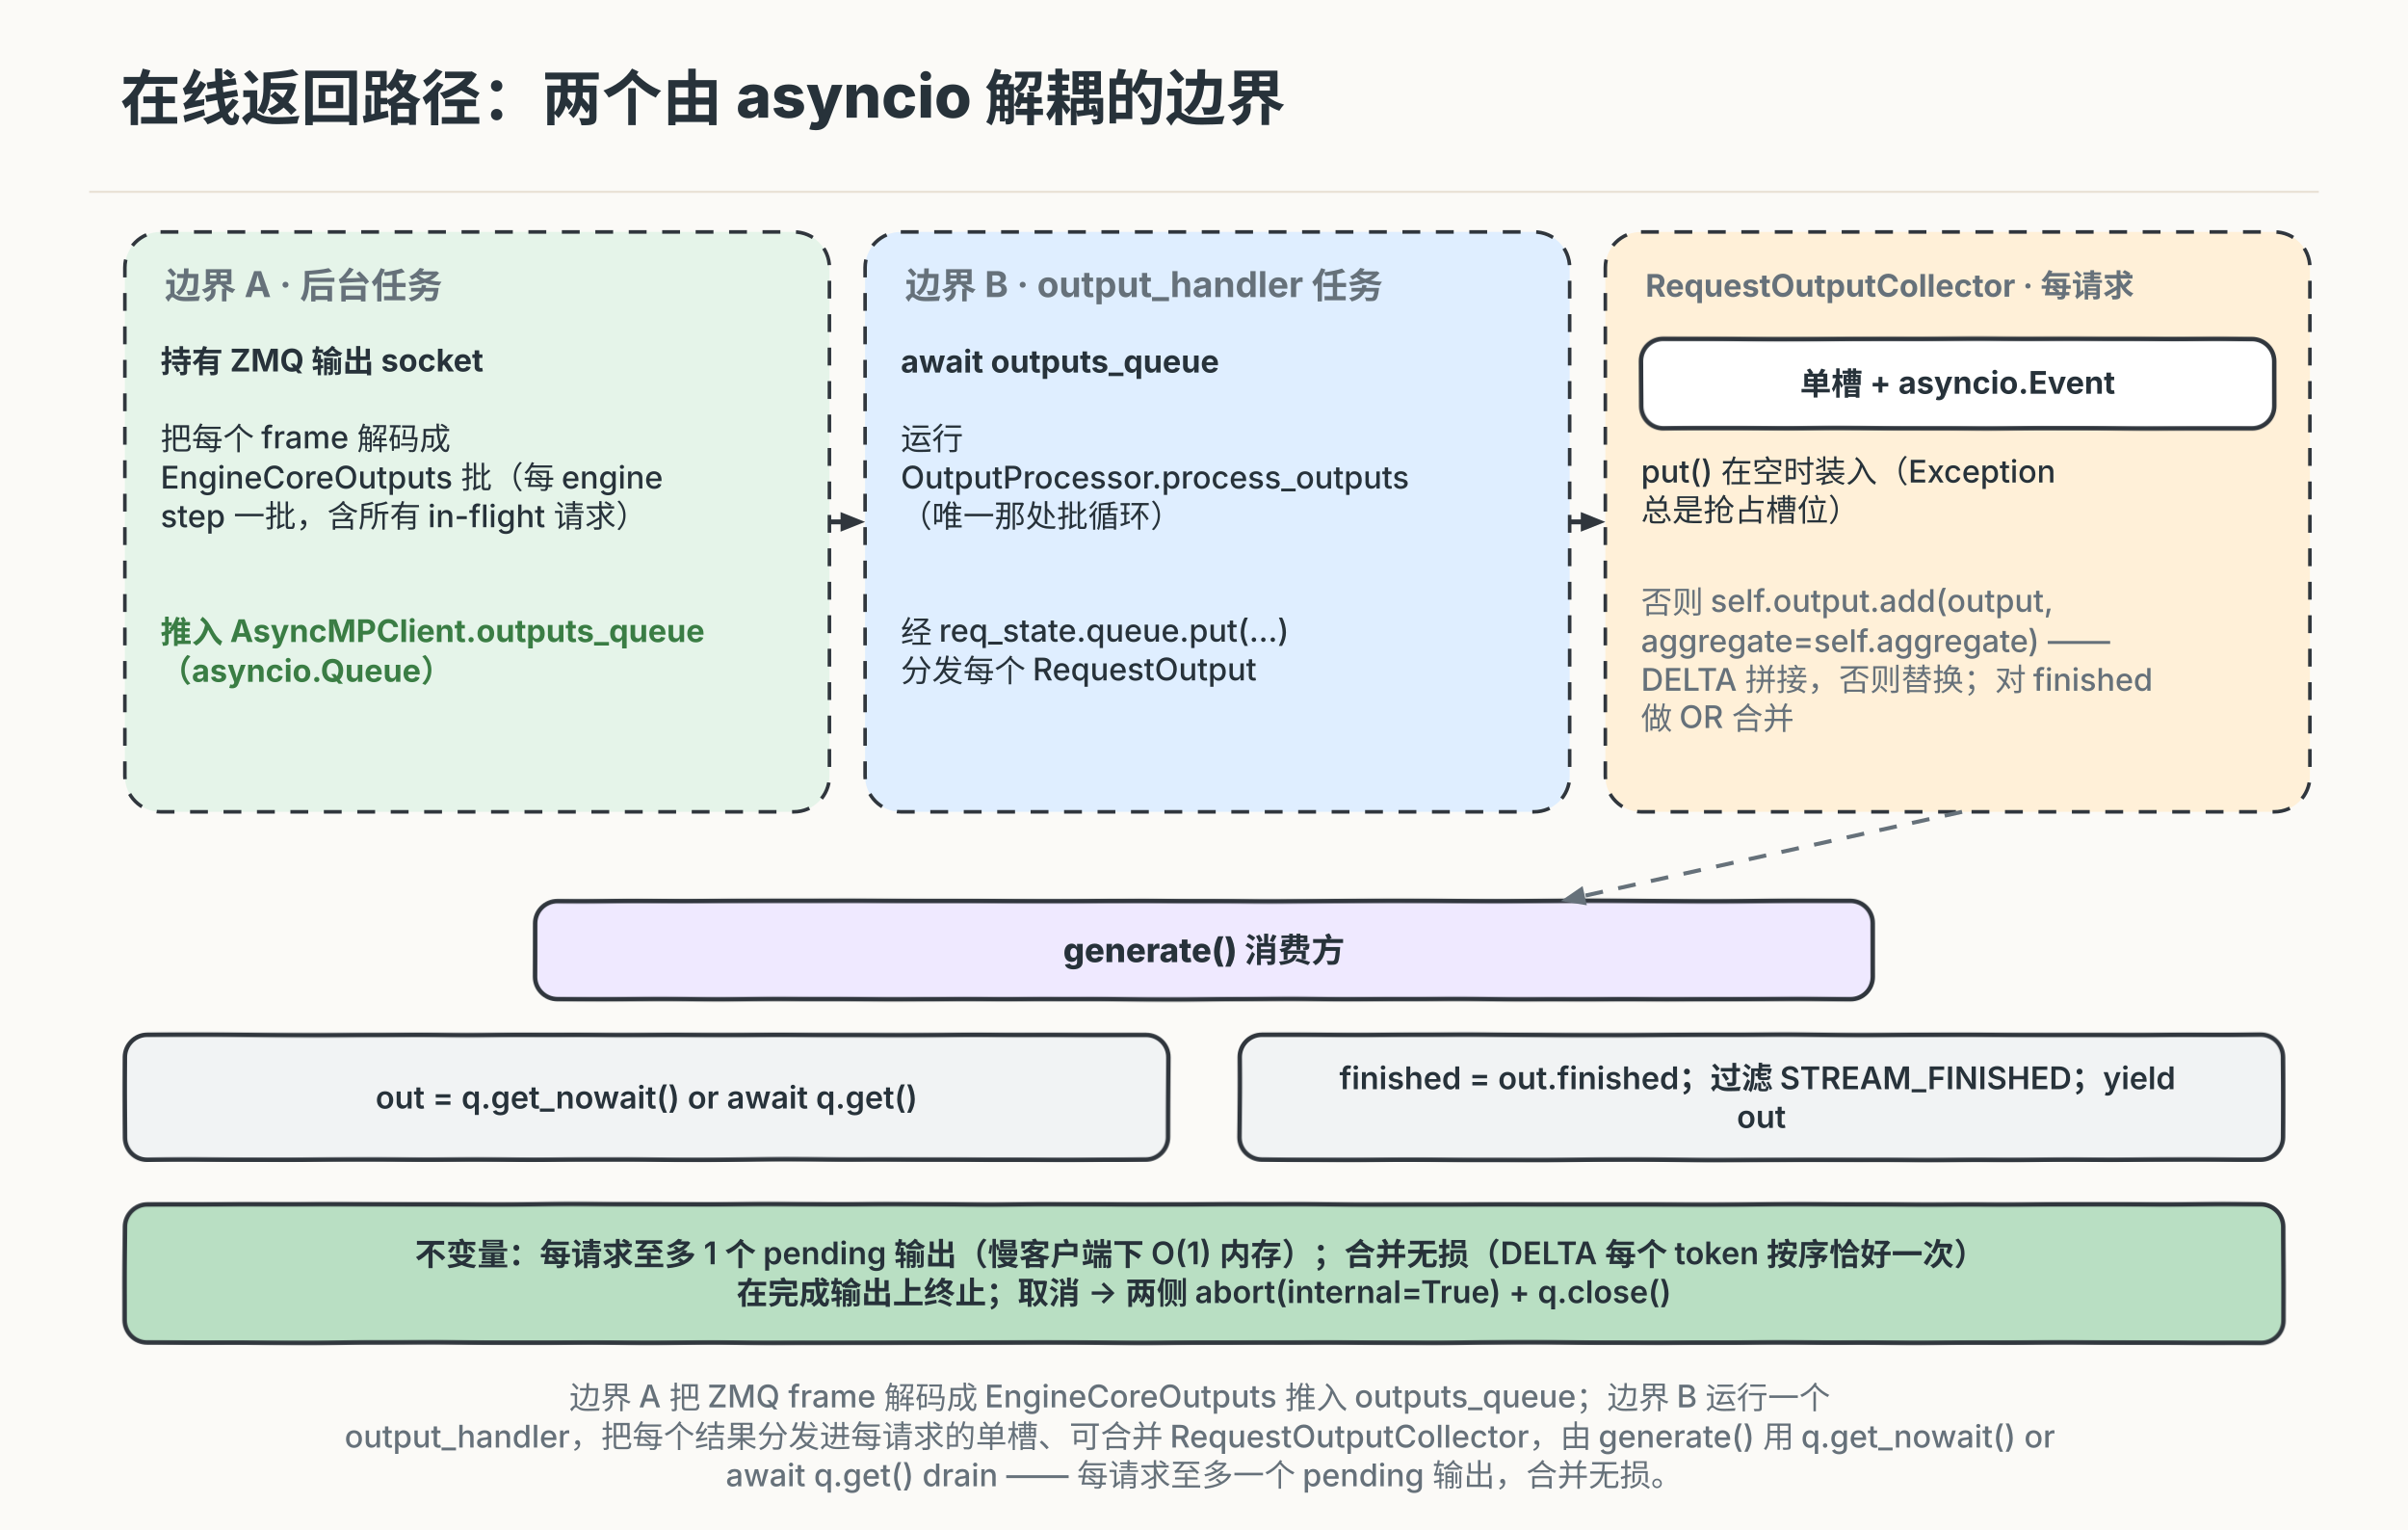
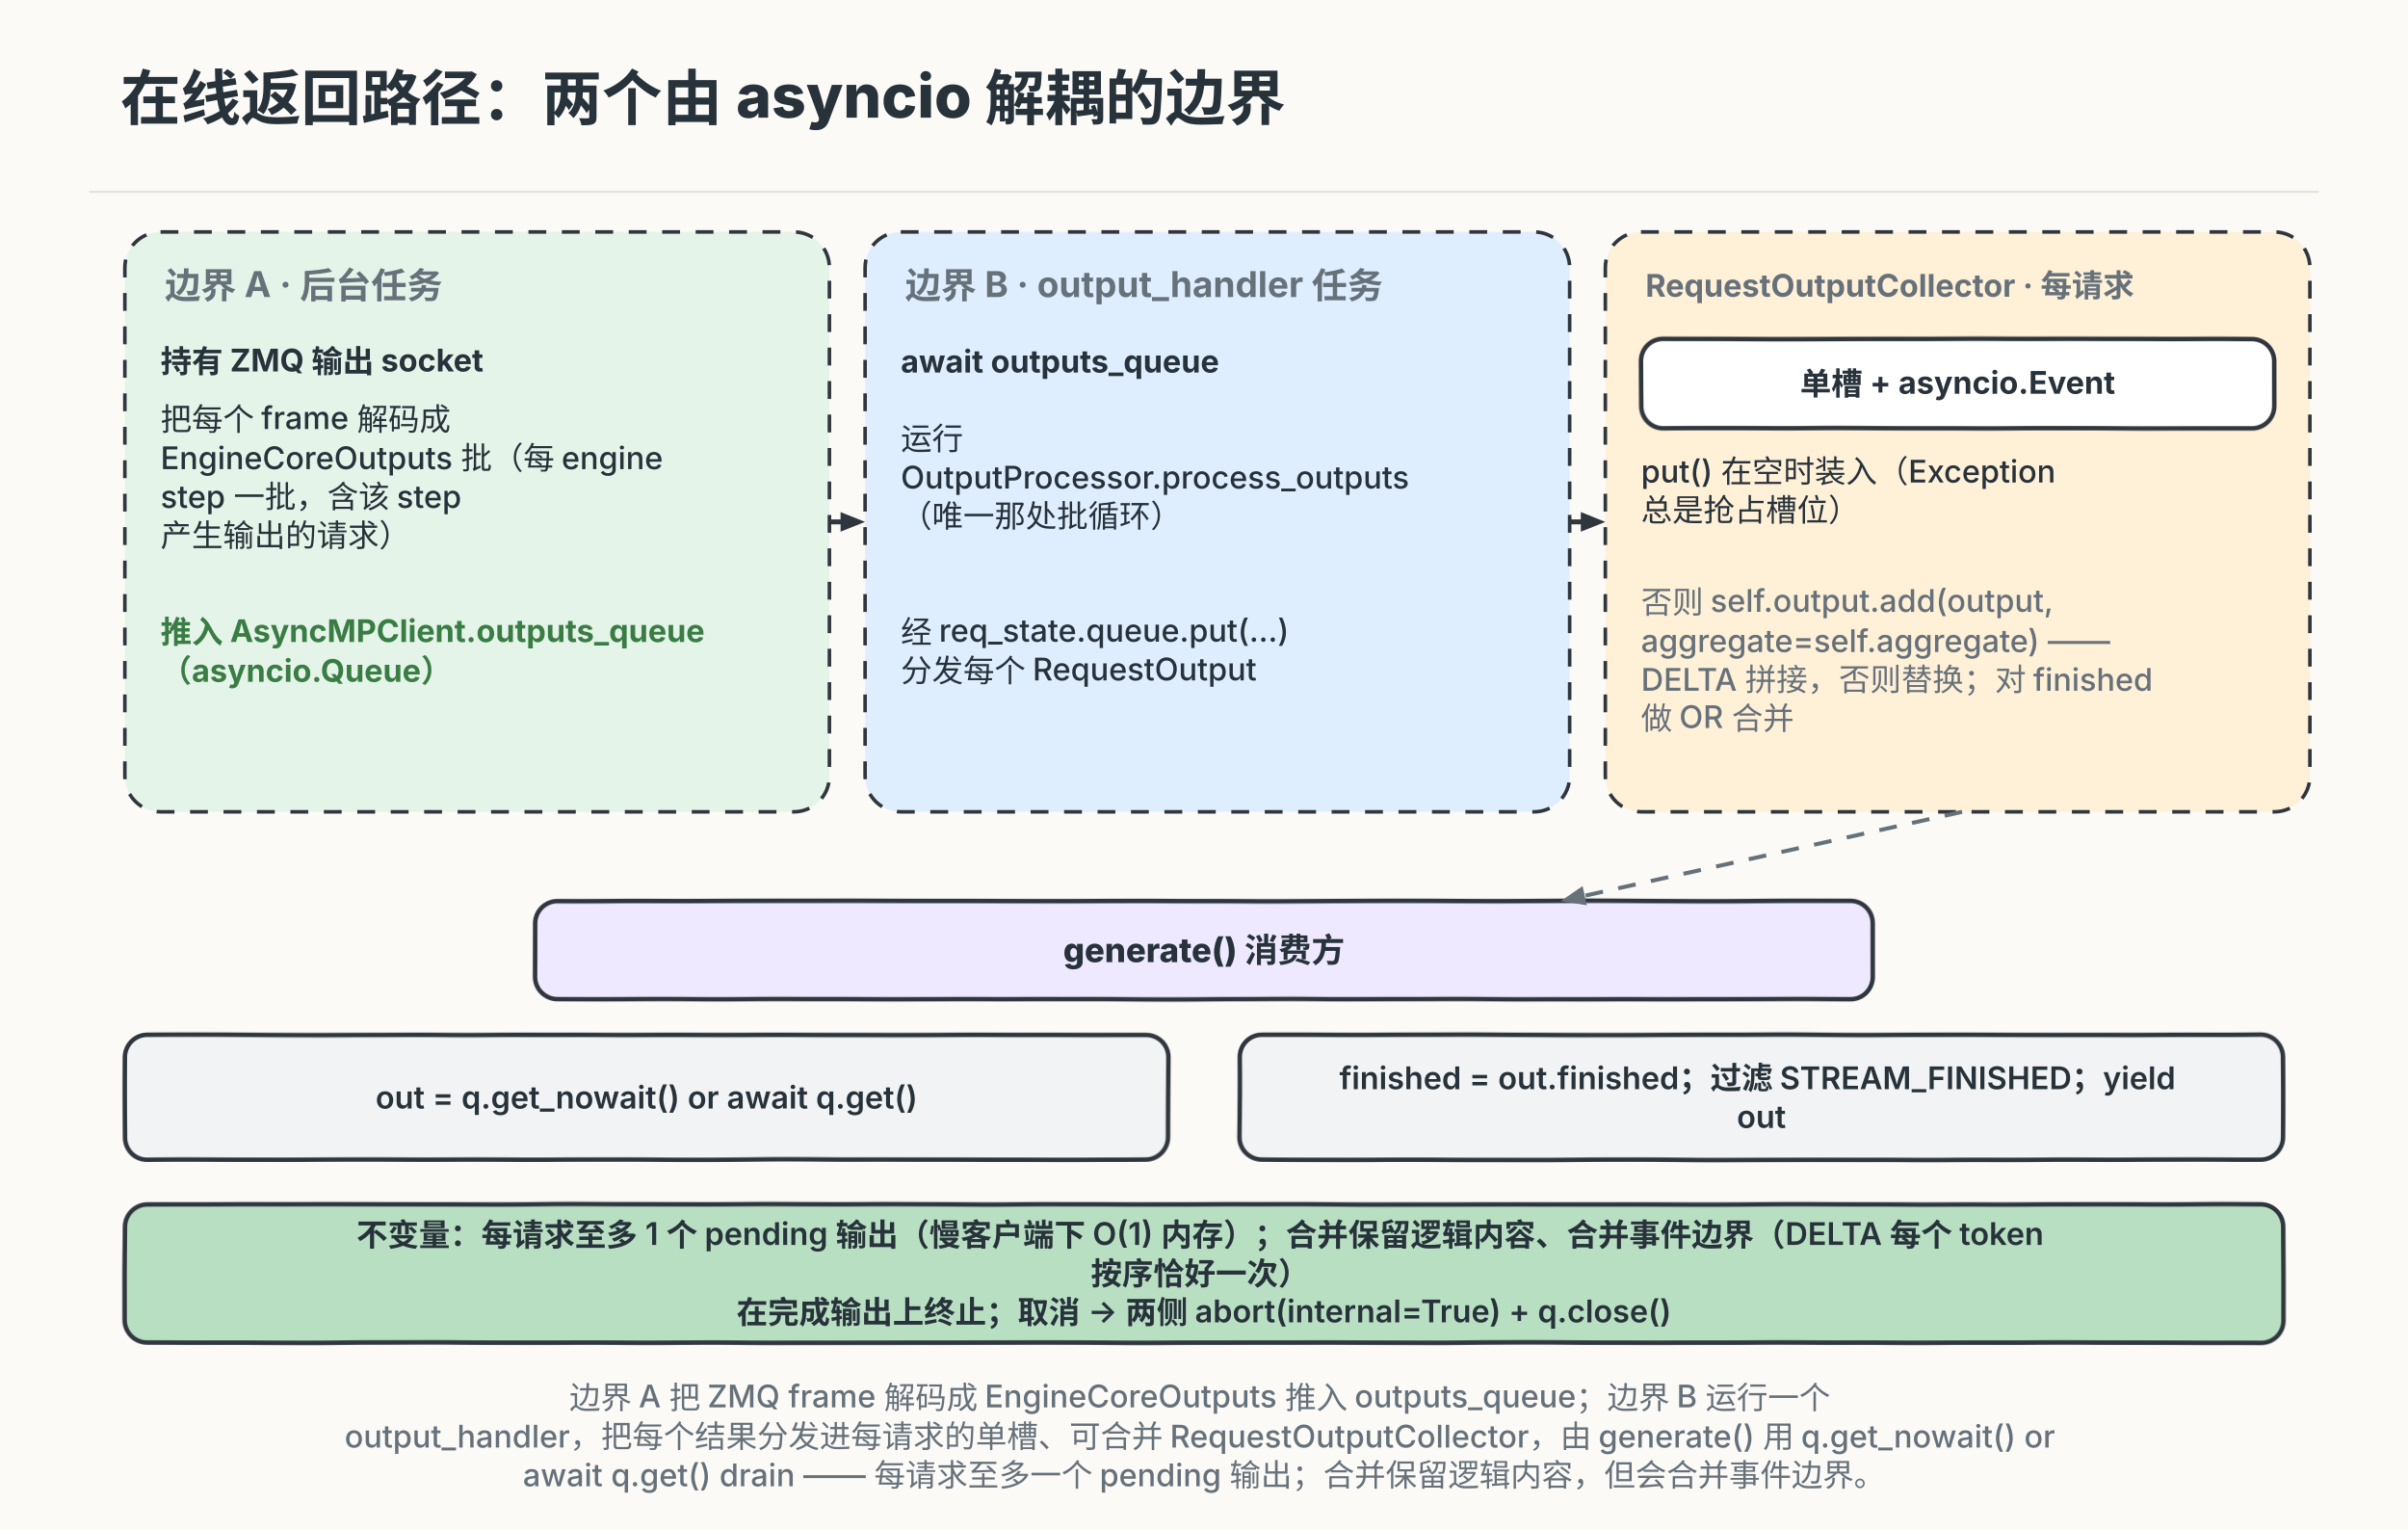
<svg xmlns="http://www.w3.org/2000/svg" width="1080" height="686" viewBox="0 0 1080 686" role="img" aria-label="在线返回路径：两个由 asyncio 解耦的边界">
  <defs>
    <filter id="roughen">
      <feTurbulence type="fractalNoise" baseFrequency="0.018" numOctaves="2" seed="7" result="noise" />
      <feDisplacementMap in="SourceGraphic" in2="noise" scale="0.55" />
    </filter>
    <marker id="arrow" viewBox="0 0 12 12" refX="9.2" refY="6" markerUnits="userSpaceOnUse" markerWidth="12" markerHeight="12" orient="auto-start-reverse">
      <path d="M 1.5 2 L 11 6 L 1.5 10 z" fill="#30363d" />
    </marker>
    <style>
    text { font-family: Inter, -apple-system, BlinkMacSystemFont, "Segoe UI", "PingFang SC", "Noto Sans CJK SC", Arial, sans-serif; }
    .rough { filter: url(#roughen); }
  </style>
  </defs>
  <rect width="1080" height="686" fill="#fbfaf7" />
  <path d="M 40 86 H 1040" stroke="#e9e2d7" stroke-width="1" />
  <text x="54" y="53.72" text-anchor="start" font-size="27" font-weight="800" fill="#27323a">
    <tspan x="54" dy="0">在线返回路径：两个由 asyncio 解耦的边界</tspan>
  </text>
  <rect x="56" y="104" width="316" height="260" rx="16" fill="#e5f4e9" stroke="#30363d" stroke-width="1.6" stroke-dasharray="8 7" />
  <text x="74" y="133.76" text-anchor="start" font-size="16" font-weight="700" fill="#66717a">
    <tspan x="74" dy="0">边界 A  ·  后台任务</tspan>
  </text>
  <text x="72" y="167.04" text-anchor="start" font-size="14" font-weight="700" fill="#27323a">
    <tspan x="72" dy="0">持有 ZMQ 输出 socket</tspan>
  </text>
-   <text x="72" y="201.68" text-anchor="start" font-size="14" font-weight="500" fill="#27323a">
+   <text x="72" y="193" text-anchor="start" font-size="14" font-weight="500" fill="#27323a">
    <tspan x="72" dy="0">把每个 frame 解码成</tspan>
    <tspan x="72" dy="17.36">EngineCoreOutputs 批（每 engine</tspan>
-     <tspan x="72" dy="17.36">step 一批，含所有 in-flight 请求）</tspan>
+     <tspan x="72" dy="17.36">step 一批，含该 step</tspan>
+     <tspan x="72" dy="17.36">产生输出的请求）</tspan>
  </text>
  <text x="72" y="288.36" text-anchor="start" font-size="14" font-weight="700" fill="#3a7d44">
    <tspan x="72" dy="0">推入 AsyncMPClient.outputs_queue</tspan>
    <tspan x="72" dy="17.36">（asyncio.Queue）</tspan>
  </text>
  <rect x="388" y="104" width="316" height="260" rx="16" fill="#dfeeff" stroke="#30363d" stroke-width="1.6" stroke-dasharray="8 7" />
  <text x="406" y="133.76" text-anchor="start" font-size="16" font-weight="700" fill="#66717a">
    <tspan x="406" dy="0">边界 B · output_handler 任务</tspan>
  </text>
  <text x="404" y="167.04" text-anchor="start" font-size="14" font-weight="700" fill="#27323a">
    <tspan x="404" dy="0">await outputs_queue</tspan>
  </text>
  <text x="404" y="201.68" text-anchor="start" font-size="14" font-weight="500" fill="#27323a">
    <tspan x="404" dy="0">运行</tspan>
    <tspan x="404" dy="17.36">OutputProcessor.process_outputs</tspan>
    <tspan x="404" dy="17.36">（唯一那处批循环）</tspan>
  </text>
  <text x="404" y="288.36" text-anchor="start" font-size="14" font-weight="500" fill="#27323a">
    <tspan x="404" dy="0">经 req_state.queue.put(...)</tspan>
    <tspan x="404" dy="17.36">分发每个 RequestOutput</tspan>
  </text>
  <rect x="720" y="104" width="316" height="260" rx="16" fill="#fff0d8" stroke="#30363d" stroke-width="1.6" stroke-dasharray="8 7" />
  <text x="738" y="133.04" text-anchor="start" font-size="14" font-weight="700" fill="#66717a">
    <tspan x="738" dy="0">RequestOutputCollector  ·  每请求</tspan>
  </text>
  <rect class="rough" x="736" y="152" width="284" height="40" rx="10" fill="#fff" stroke="#30363d" stroke-width="2" />
  <text x="878" y="177.04" text-anchor="middle" font-size="14" font-weight="700" fill="#27323a">
    <tspan x="878" dy="0">单槽 + asyncio.Event</tspan>
  </text>
  <text x="736" y="216.36" text-anchor="start" font-size="14" font-weight="500" fill="#27323a">
    <tspan x="736" dy="0">put() 在空时装入（Exception</tspan>
    <tspan x="736" dy="17.36">总是抢占槽位）</tspan>
  </text>
  <text x="736" y="275" text-anchor="start" font-size="14" font-weight="500" fill="#66717a">
    <tspan x="736" dy="0">否则 self.output.add(output,</tspan>
    <tspan x="736" dy="17.36">aggregate=self.aggregate) ——</tspan>
    <tspan x="736" dy="17.36">DELTA 拼接，否则替换；对 finished</tspan>
    <tspan x="736" dy="17.36">做 OR 合并</tspan>
  </text>
  <path d="M 372 234 L 381.0 234.0" fill="none" stroke="#30363d" stroke-width="2.2" />
  <path d="M 388 234 L 377.0 238.4 L 377.0 229.6 z" fill="#30363d" />
  <path d="M 704 234 L 713.0 234.0" fill="none" stroke="#30363d" stroke-width="2.2" />
  <path d="M 720 234 L 709.0 238.4 L 709.0 229.6 z" fill="#30363d" />
  <rect class="rough" x="240" y="404" width="600" height="44" rx="10" fill="#efe9ff" stroke="#30363d" stroke-width="2" />
  <text x="540" y="431.4" text-anchor="middle" font-size="15" font-weight="800" fill="#27323a">
    <tspan x="540" dy="0">generate() 消费方</tspan>
  </text>
  <rect class="rough" x="56" y="464" width="468" height="56" rx="10" fill="#f1f3f4" stroke="#30363d" stroke-width="2" />
  <text x="290" y="497.04" text-anchor="middle" font-size="14" font-weight="600" fill="#27323a">
    <tspan x="290" dy="0">out = q.get_nowait() or await q.get()</tspan>
  </text>
  <rect class="rough" x="556" y="464" width="468" height="56" rx="10" fill="#f1f3f4" stroke="#30363d" stroke-width="2" />
  <text x="790" y="488.36" text-anchor="middle" font-size="14" font-weight="600" fill="#27323a">
    <tspan x="790" dy="0">finished = out.finished；过滤 STREAM_FINISHED；yield</tspan>
    <tspan x="790" dy="17.36">out</tspan>
  </text>
  <path d="M 880 364 L 706.8 402.5" fill="none" stroke="#66717a" stroke-width="1.8" stroke-dasharray="8 7" />
  <path d="M 700 404 L 709.8 397.3 L 711.7 405.9 z" fill="#66717a" />
  <rect class="rough" x="56" y="540" width="968" height="62" rx="10" fill="#b9dfc3" stroke="#30363d" stroke-width="2" />
-   <text x="540" y="567.36" text-anchor="middle" font-size="14" font-weight="600" fill="#27323a">
-     <tspan x="540" dy="0">不变量：每请求至多 1 个 pending 输出（慢客户端下 O(1) 内存）；合并无损（DELTA 每个 token 按序恰好一次）</tspan>
+   <text x="540" y="558.68" text-anchor="middle" font-size="14" font-weight="600" fill="#27323a">
+     <tspan x="540" dy="0">不变量：每请求至多 1 个 pending 输出（慢客户端下 O(1) 内存）；合并保留逻辑内容、合并事件边界（DELTA 每个 token</tspan>
+     <tspan x="540" dy="17.36">按序恰好一次）</tspan>
    <tspan x="540" dy="17.36">在完成输出上终止；取消 → 两侧 abort(internal=True) + q.close()</tspan>
  </text>
  <text x="540" y="631.68" text-anchor="middle" font-size="14" font-weight="500" fill="#66717a">
    <tspan x="540" dy="0">边界 A 把 ZMQ frame 解码成 EngineCoreOutputs 推入 outputs_queue；边界 B 运行一个</tspan>
    <tspan x="540" dy="17.36">output_handler，把每个结果分发进每请求的单槽、可合并 RequestOutputCollector，由 generate() 用 q.get_nowait() or</tspan>
-     <tspan x="540" dy="17.36">await q.get() drain —— 每请求至多一个 pending 输出，合并无损。</tspan>
+     <tspan x="540" dy="17.36">await q.get() drain —— 每请求至多一个 pending 输出；合并保留逻辑内容，但会合并事件边界。</tspan>
  </text>
</svg>
